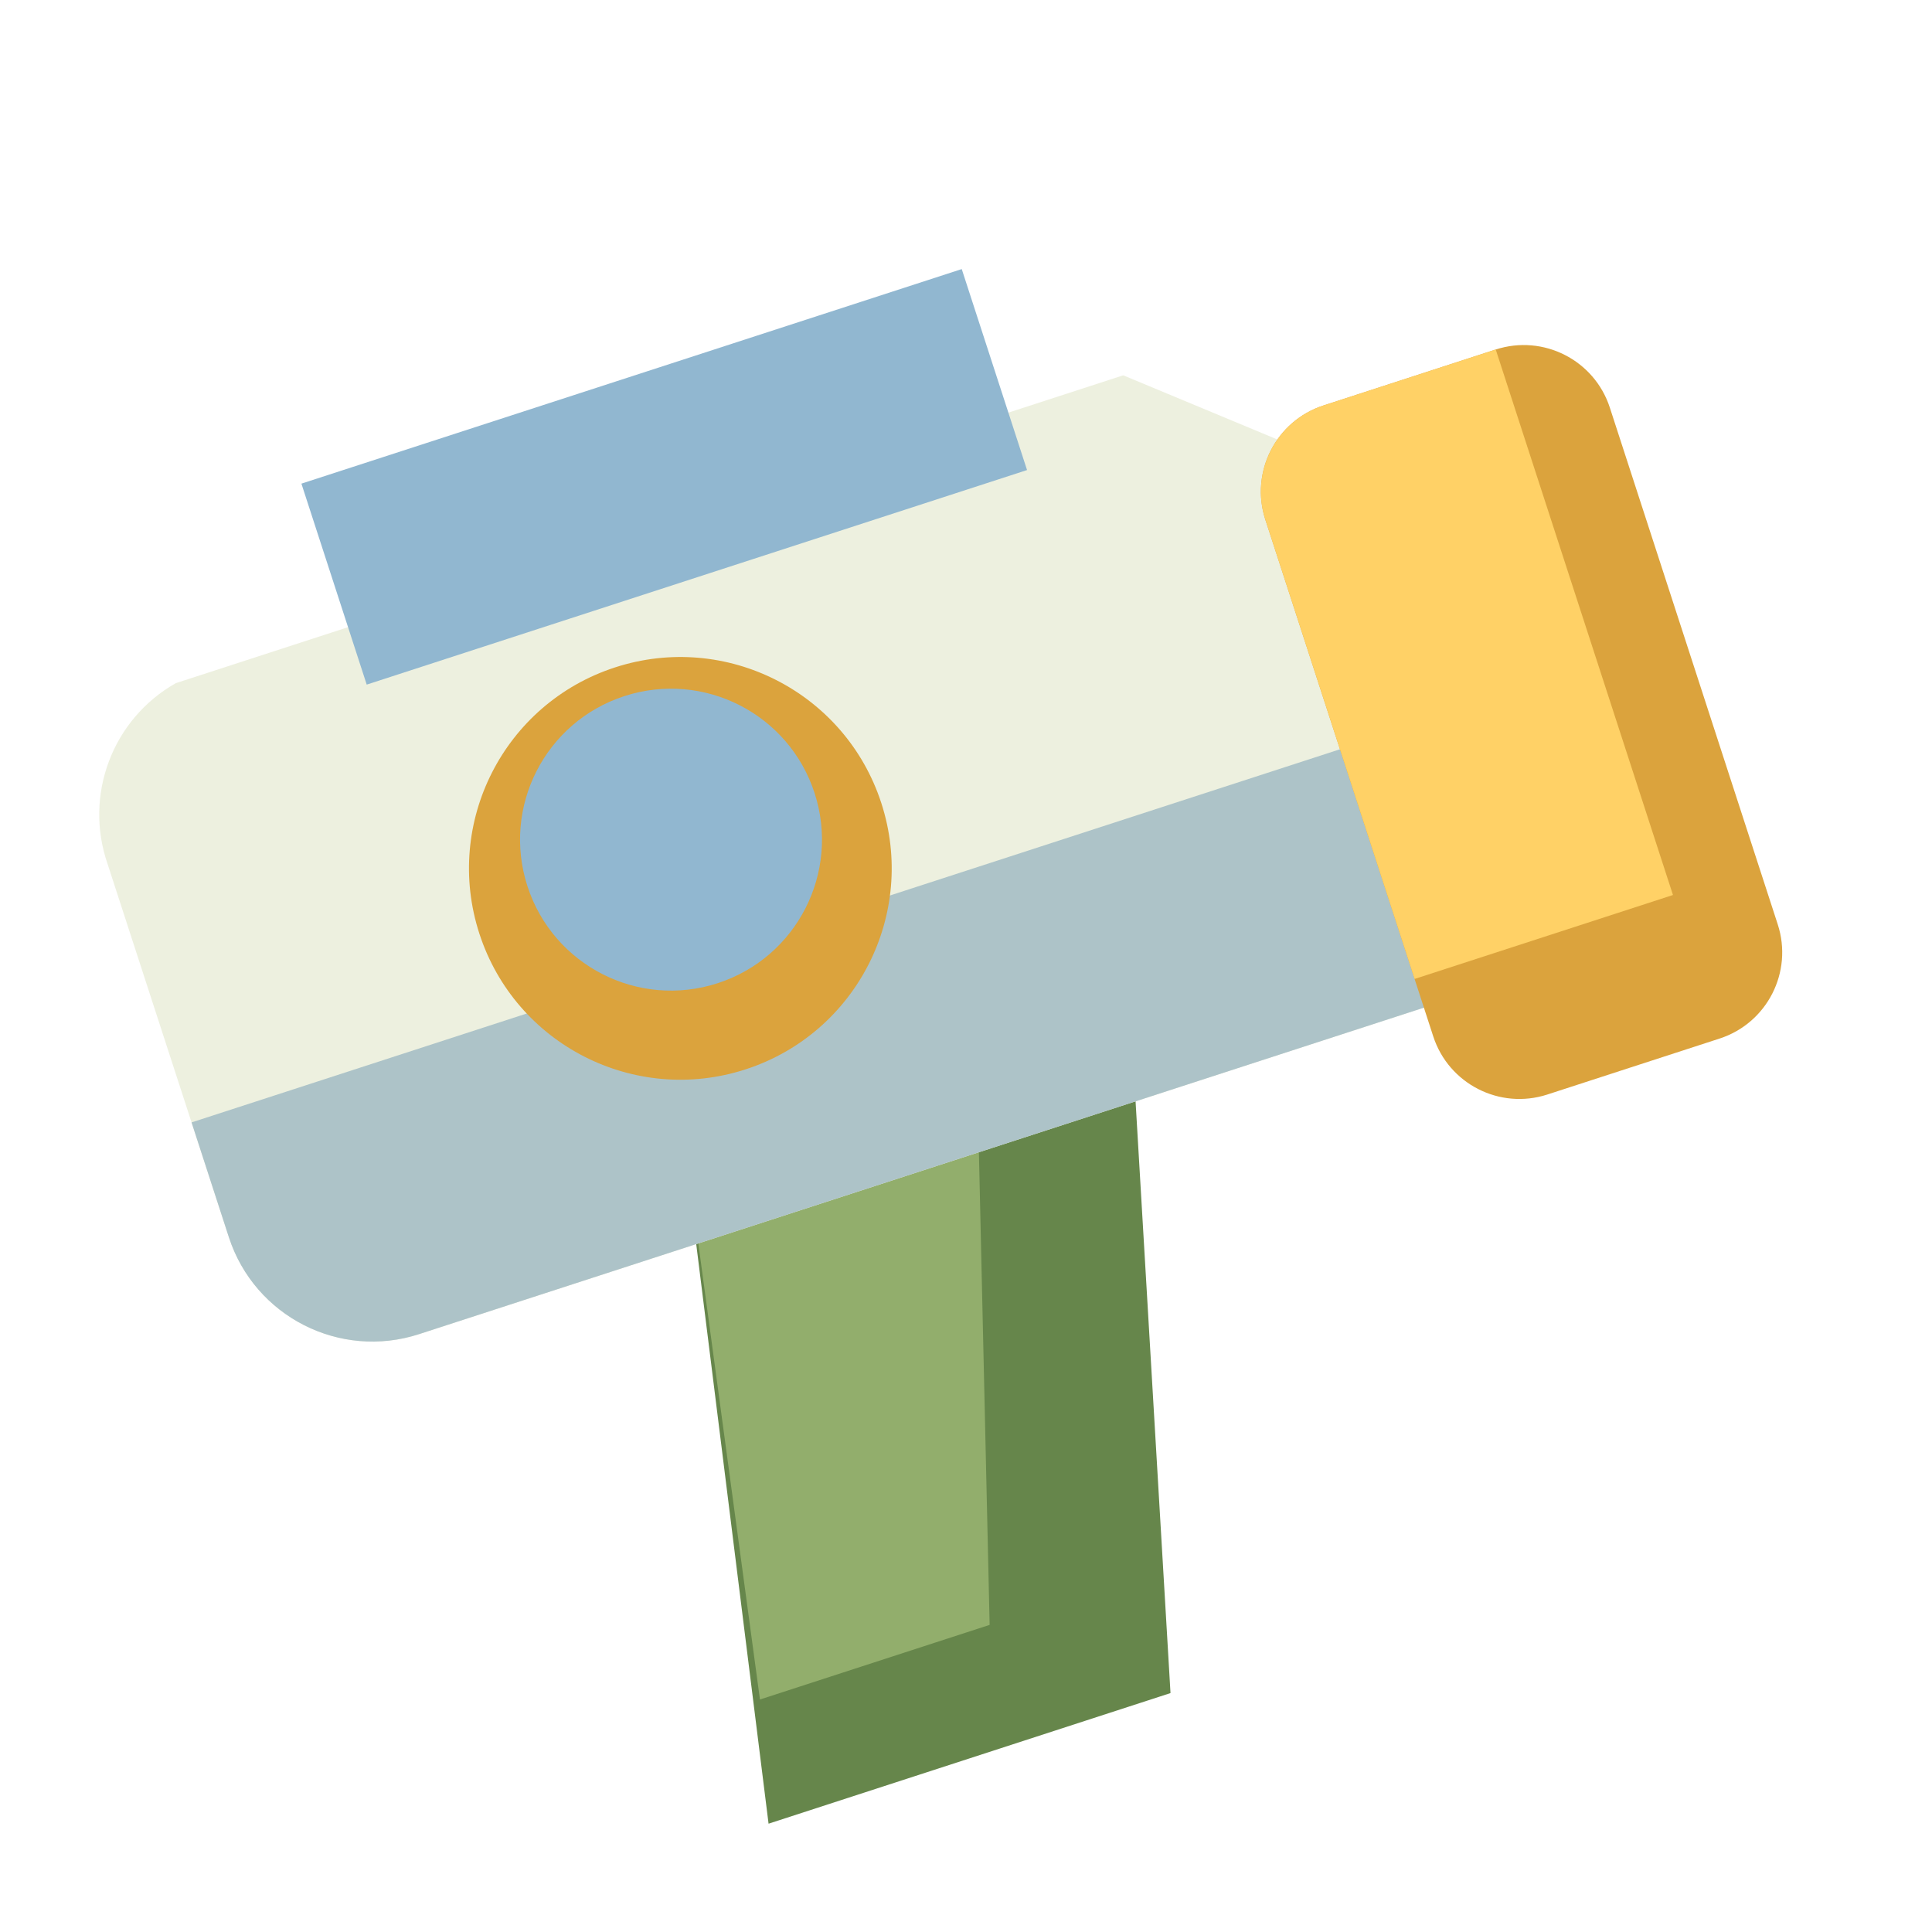
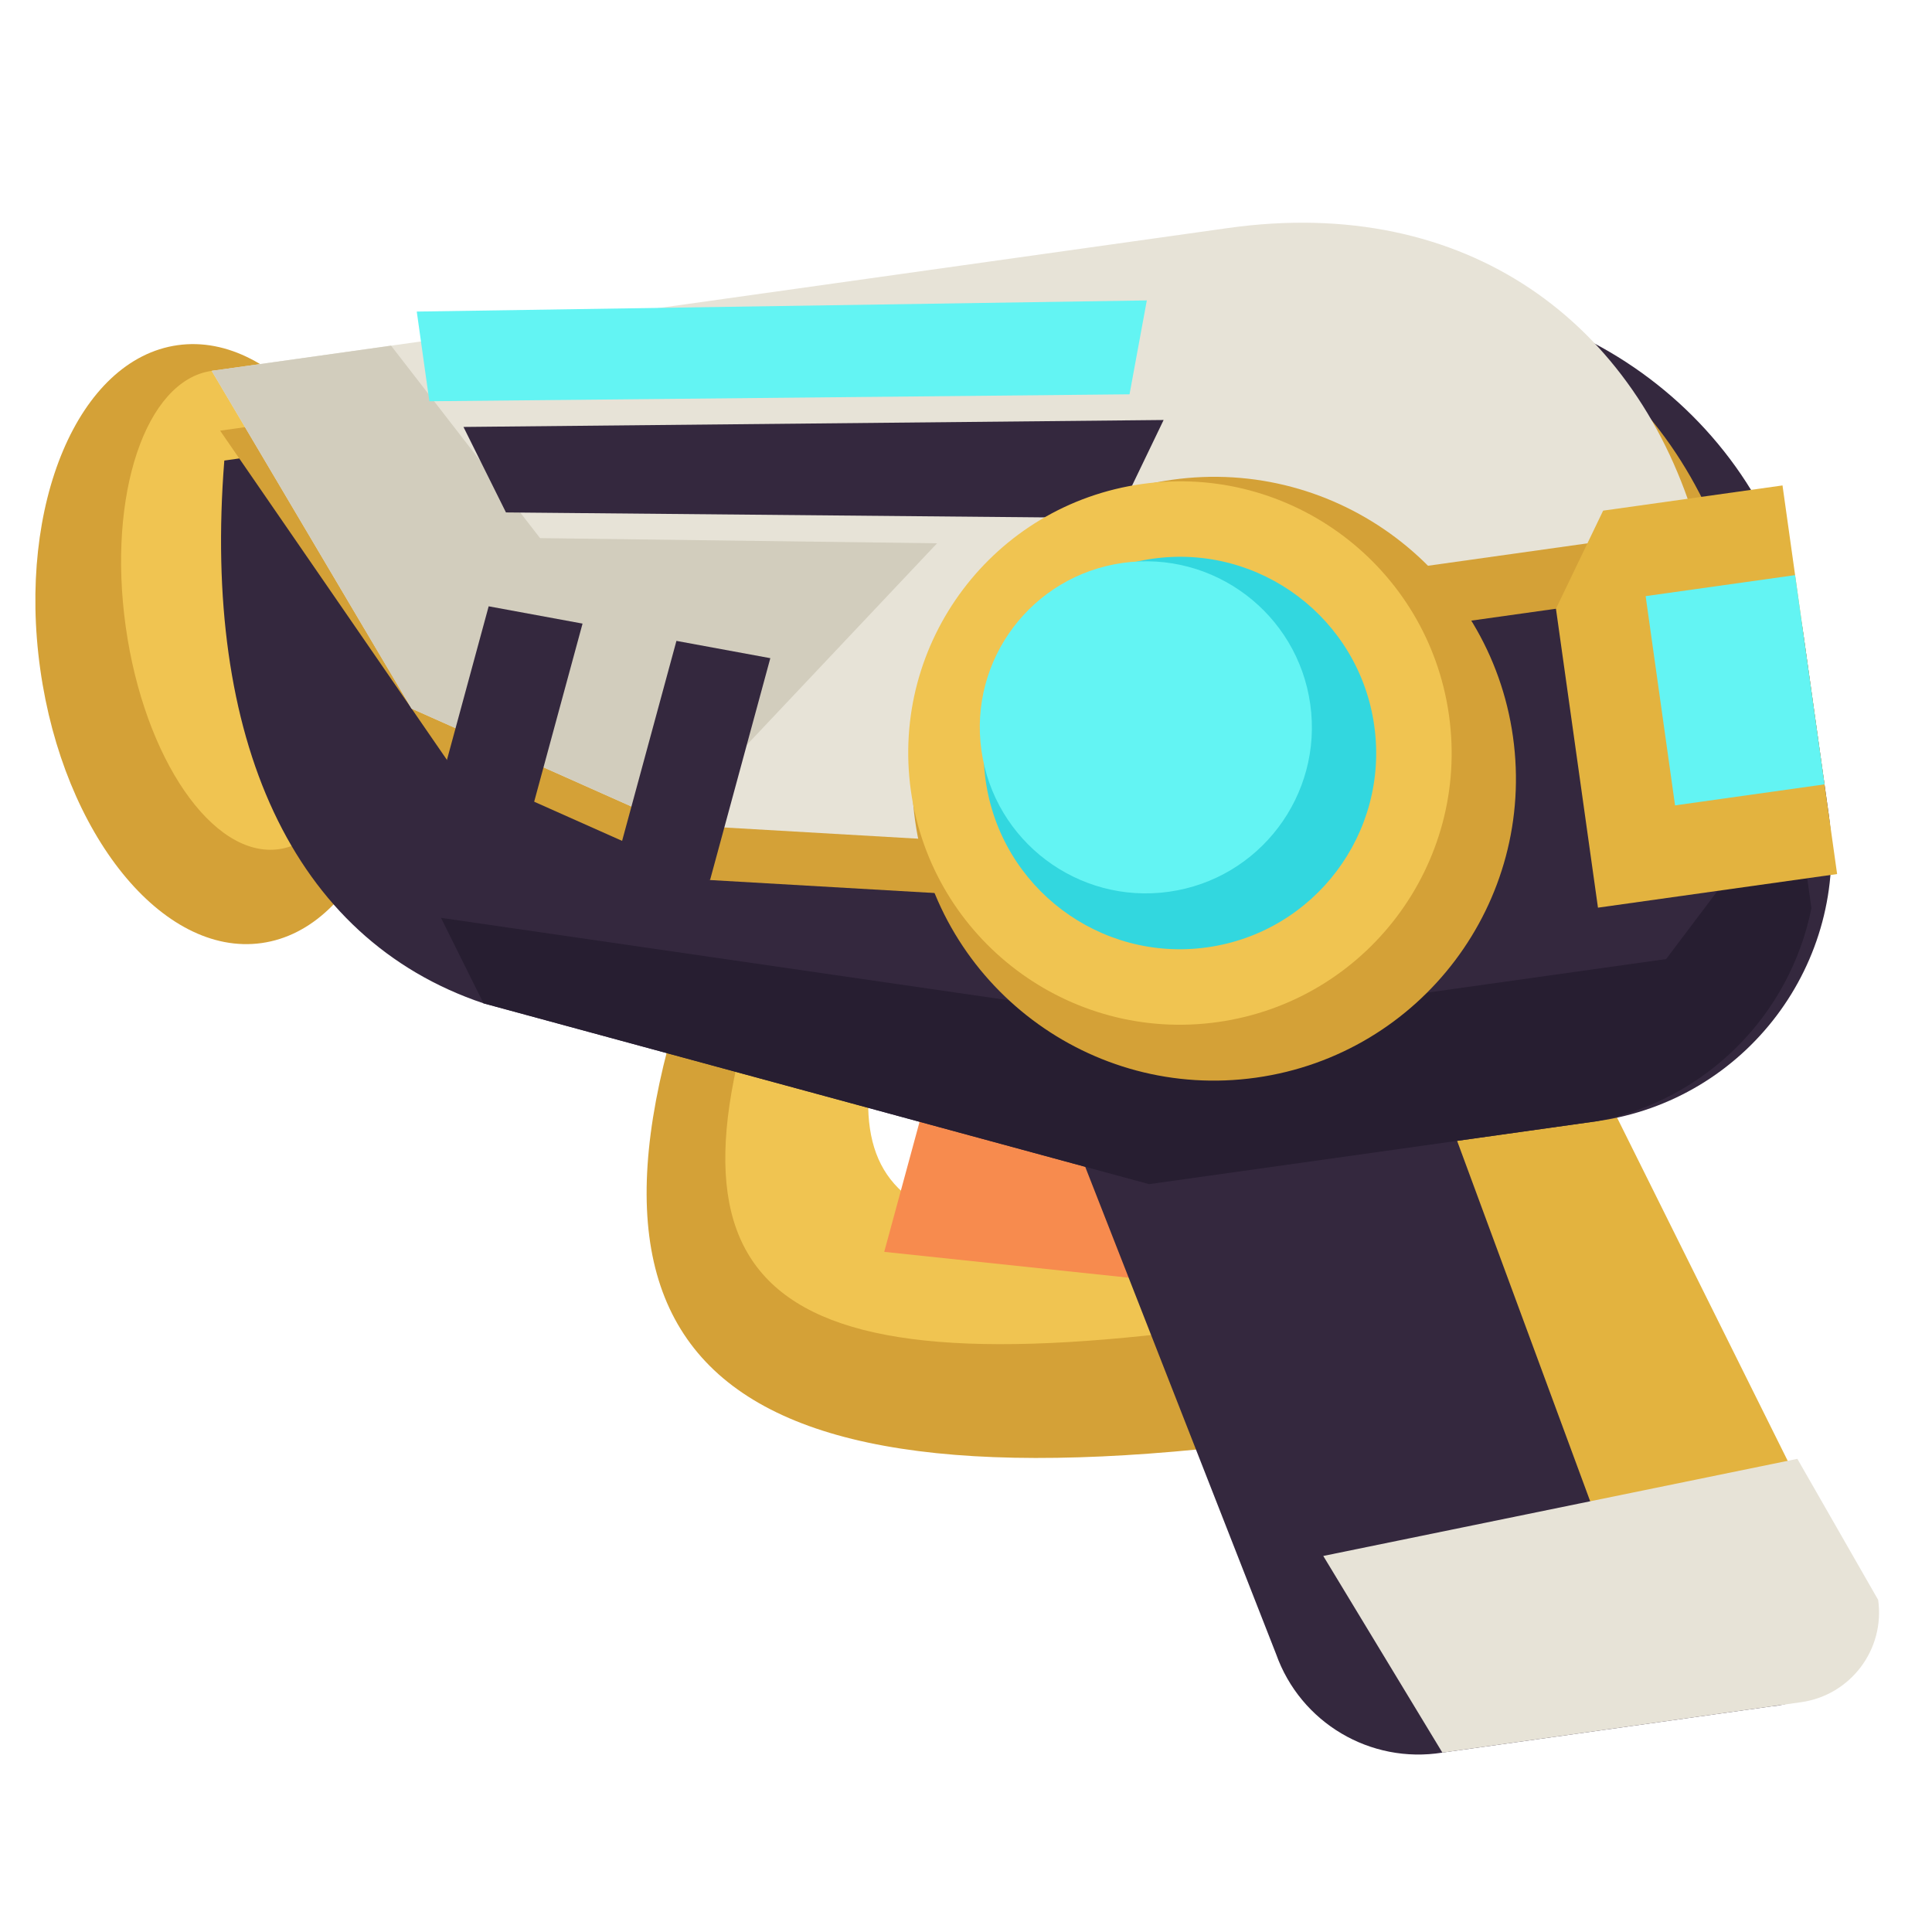
<svg xmlns="http://www.w3.org/2000/svg" viewBox="0 0 64 64" fill="none">
-   <g transform="rotate(-18 32 32)">
-     <path d="m22 31 15 3-6 23H17Z" fill="#66864b" />
-     <path d="m22 31 10 2-6 20H18Z" fill="#92ae6c" />
-     <path d="M10 15h33l7 6v17H11a5 5 0 0 1-5-5V20a5 5 0 0 1 4-5Z" fill="#edf0df" />
-     <path d="M6 29h44v9H11a5 5 0 0 1-5-5Z" fill="#adc3c8" />
-     <path d="M16 10h23v7H16Z" fill="#91b7d0" />
-     <rect x="46" y="18" width="12" height="24" rx="3" fill="#dba33d" />
-     <path d="M46 21a3 3 0 0 1 3-3h6v19h-9Z" fill="#ffd166" />
-     <circle cx="24" cy="26" r="7" fill="#dba33d" />
-     <circle cx="24" cy="25" r="5" fill="#91b7d0" />
+   <g transform="rotate(-8 32 32)">
+     <path d="M24 29c-8 14-3 20 17 20v-6c-13 0-16-3-11-12Z" fill="#d4a137" />
+     <path d="M26 30c-6 11-3 15 13 15v-3c-11-1-13-3-9-11Z" fill="#f0c451" />
+     <path d="m31 34 6 2-1 7-8-2Z" fill="#f78b4e" />
+     <path d="m37 30 13 4 8 22a3 3 0 0 1-3 4H44a5 5 0 0 1-5-4l-5-21Z" fill="#34283e" />
+     <path d="m46 34 5 1 7 21-7 1Z" fill="#e3b33f" />
+     <path d="m41 53 16-1 2 5a3 3 0 0 1-3 3H44Z" fill="#e7e3d7" />
+     <ellipse cx="9" cy="18" rx="6" ry="10" fill="#d4a137" />
+     <ellipse cx="10" cy="17" rx="4" ry="8" fill="#f0c451" />
+     <path d="M10 12h38c7 0 13 6 13 13v6a9 9 0 0 1-9 9H37L16 31c-6-3-8-10-6-19Z" fill="#34283e" />
+     <path d="m15 28 24 7h16l5-5v4a9 9 0 0 1-8 6H37L16 31Z" fill="#271e31" />
+     <path d="M10 11h35c8 0 13 5 14 12H45l-11 7-10-2-8-5Z" fill="#d4a137" />
+     <path d="M10 9h34c8 0 13 5 14 12H44l-11 7-10-2-8-5Z" fill="#e7e3d7" />
+     <path d="M10 9h6l4 7 13 2-10 8-8-5Z" fill="#d2cdbd" />
+     <path d="m17 8 24 3-1 3-23-3Z" fill="#63f4f3" />
+     <path d="m18 12 23 3-2 3-20-3Z" fill="#34283e" />
+     <path d="m18 18 3 1-3 7-3-1Zm6 2 3 1-3 7-3-1Z" fill="#34283e" />
+     <path d="M55 20h6v13h-8V23Z" fill="#e3b33f" />
+     <path d="M56 23h5v7h-5Z" fill="#63f4f3" />
+     <circle cx="41" cy="27" r="10" fill="#d4a137" />
+     <circle cx="40" cy="26" r="9" fill="#f0c451" />
+     <circle cx="40" cy="26" r="6.5" fill="#32d7df" />
+     <circle cx="39" cy="25" r="5.5" fill="#63f4f3" />
  </g>
</svg>
